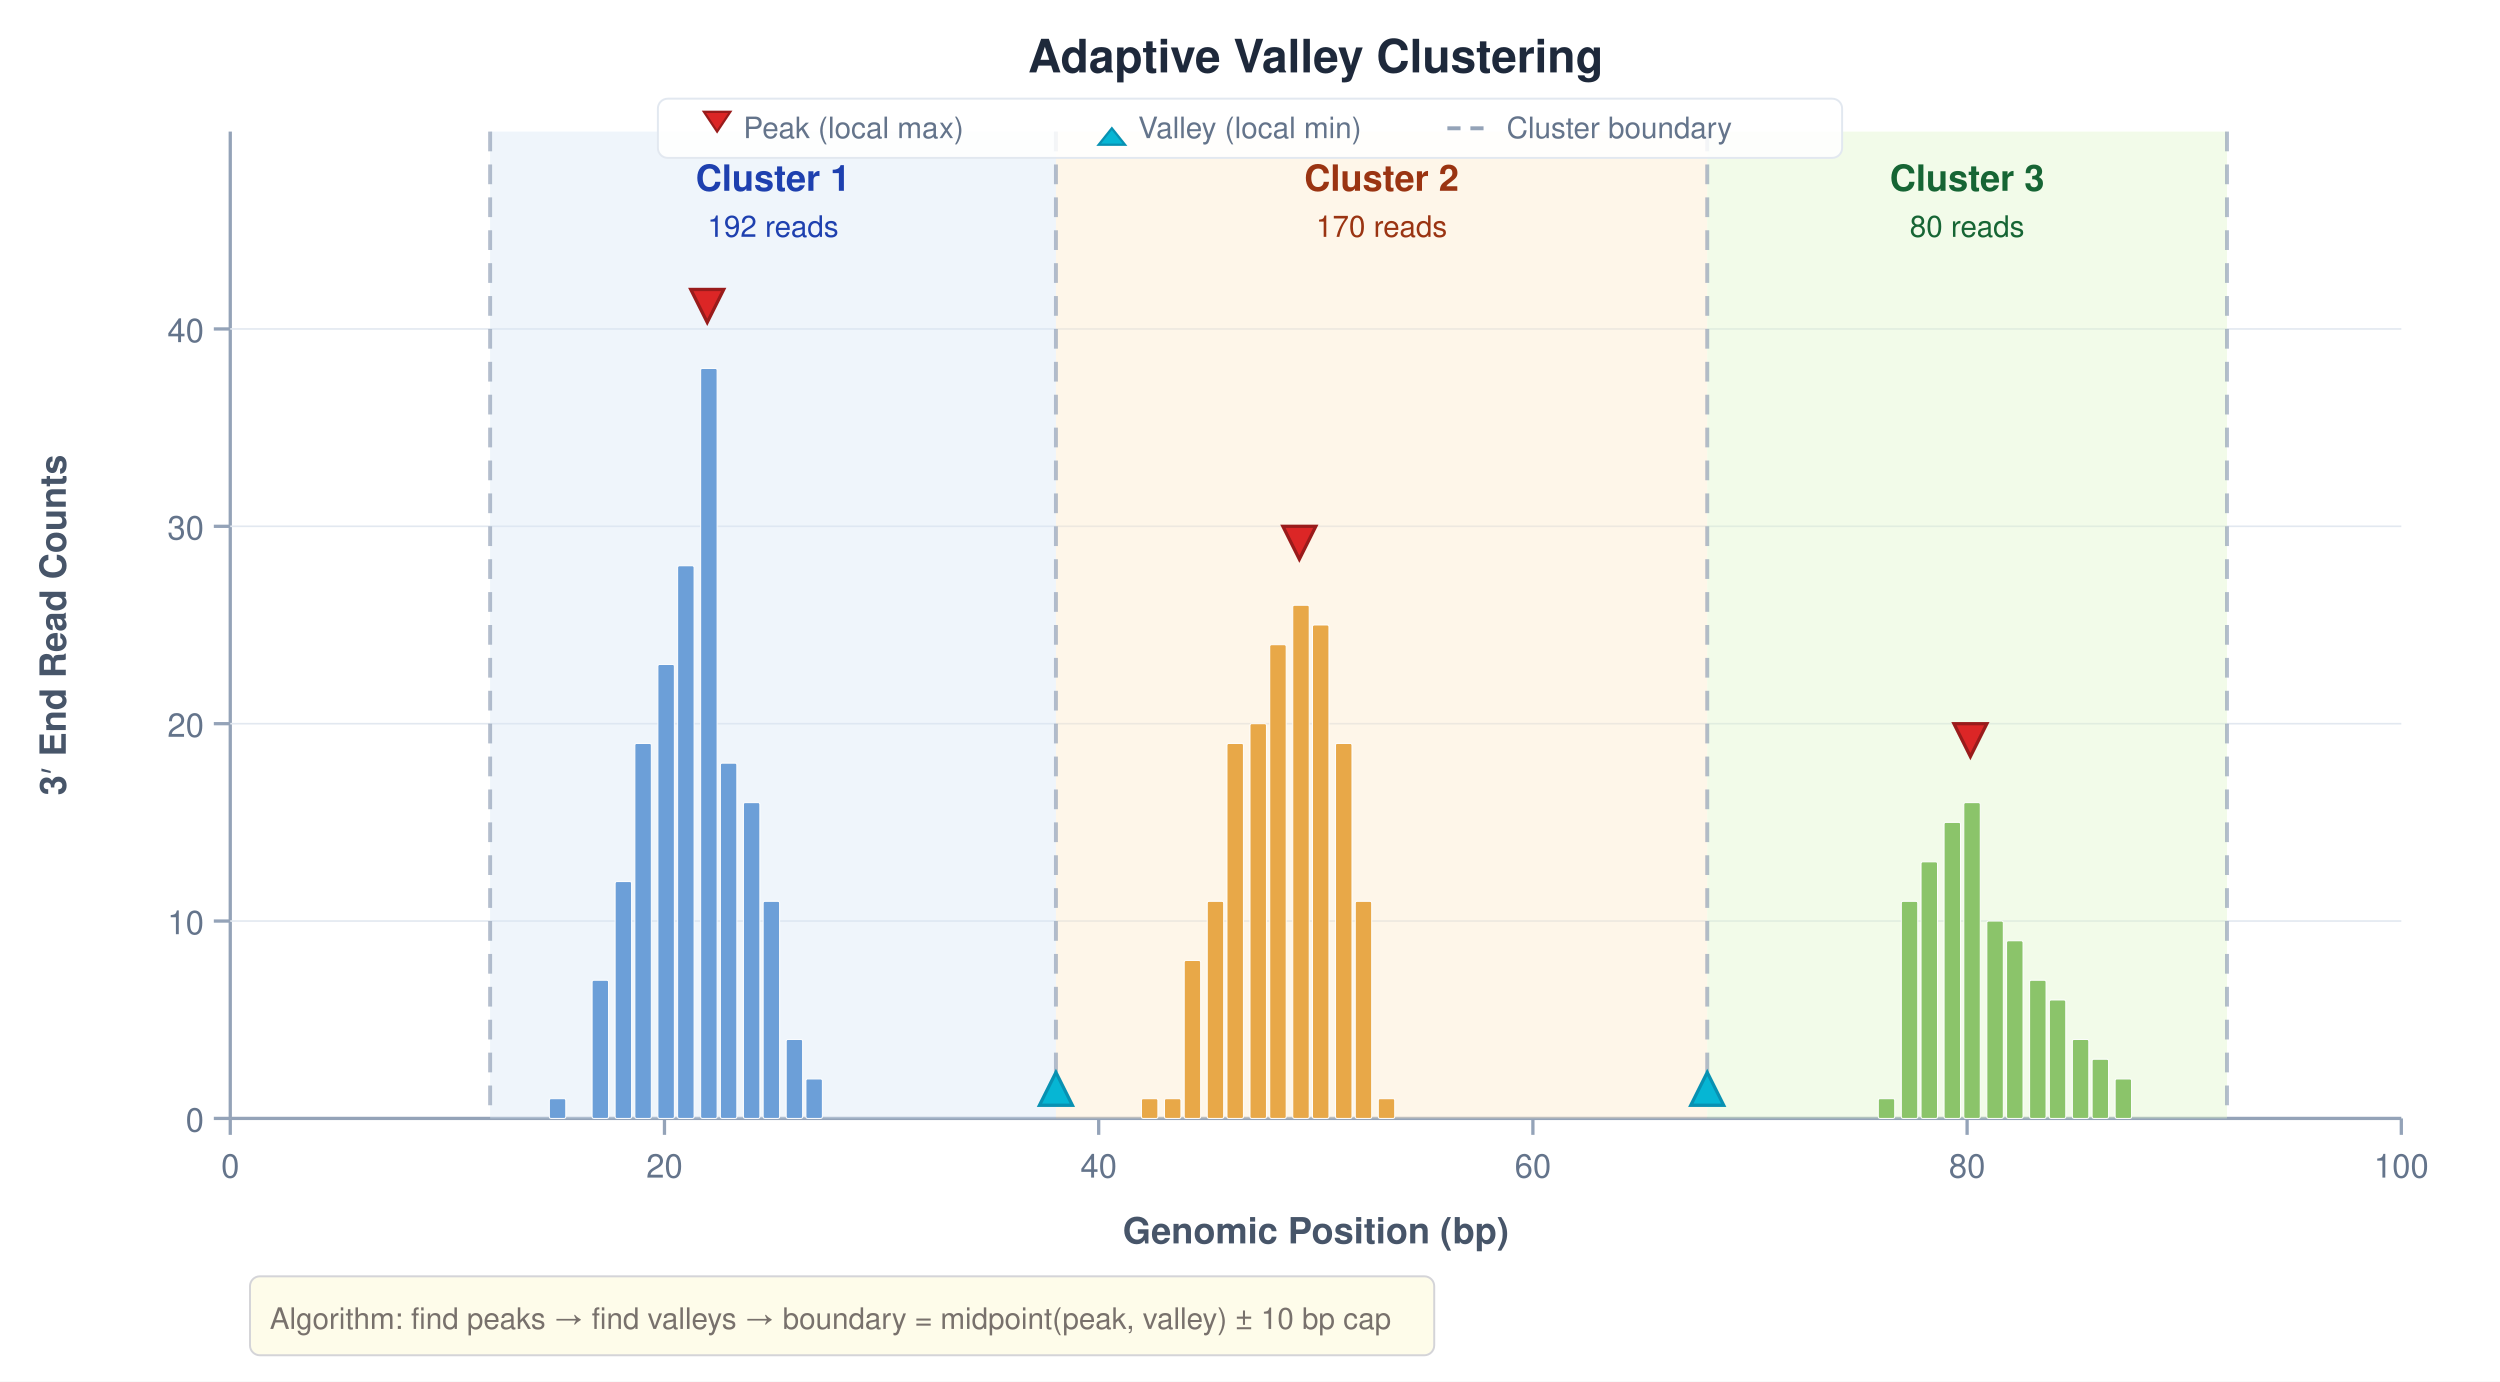
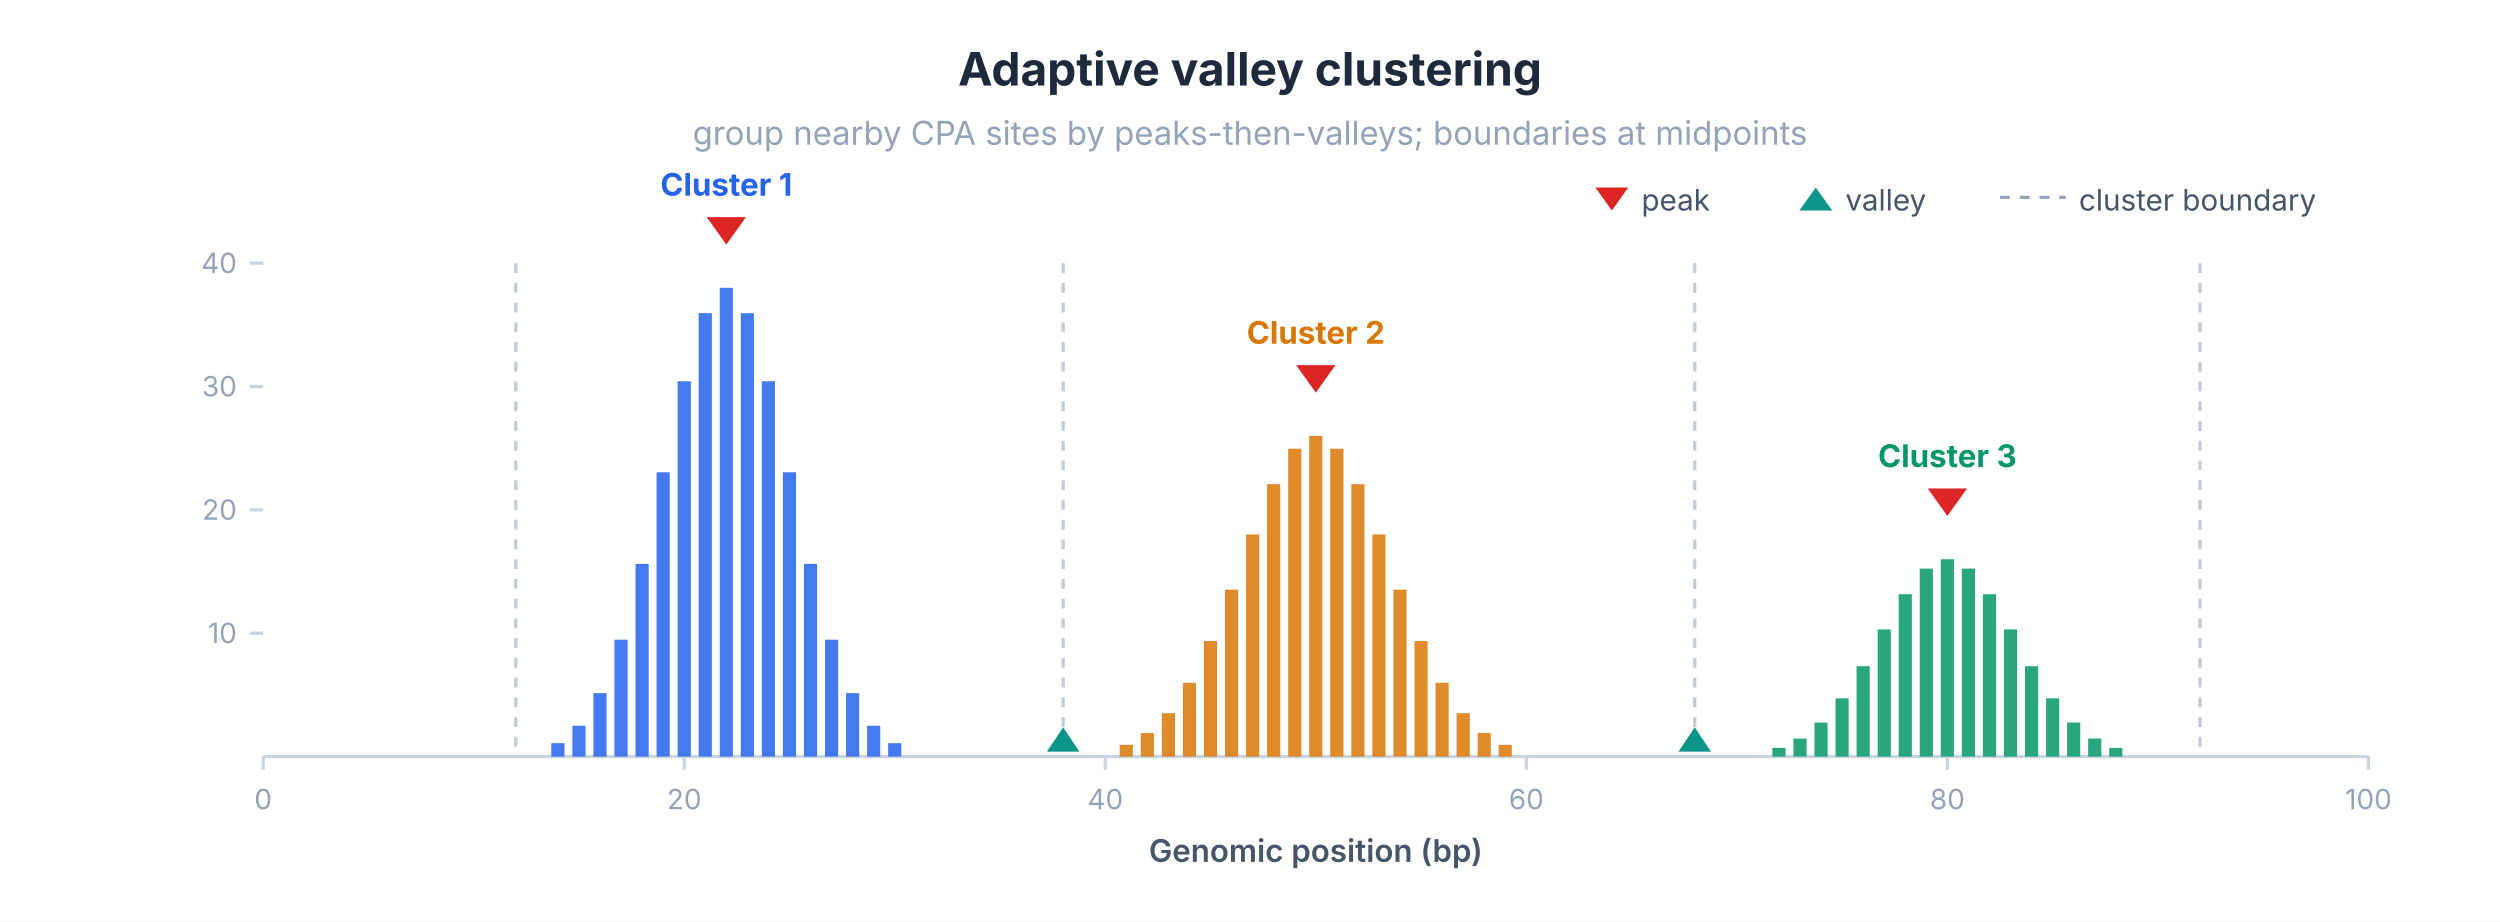
- <svg xmlns="http://www.w3.org/2000/svg" width="760" height="420" viewBox="0 0 760 420">
-   <rect fill="#ffffff" width="760" height="420" />
-   <g font-family="Helvetica Neue, Helvetica, Arial, sans-serif">
-     <text fill="#1e293b" font-size="14" font-weight="bold" text-anchor="middle" x="400" y="22">Adaptive Valley Clustering</text>
-     <line x1="70" y1="40" x2="70" y2="340" stroke="#94a3b8" stroke-width="1" />
-     <line x1="65" y1="340" x2="70" y2="340" stroke="#94a3b8" stroke-width="1" />
-     <text fill="#64748b" font-size="10" text-anchor="end" x="62" y="344">0</text>
-     <line x1="65" y1="280" x2="70" y2="280" stroke="#94a3b8" stroke-width="1" />
-     <text fill="#64748b" font-size="10" text-anchor="end" x="62" y="284">10</text>
-     <line x1="65" y1="220" x2="70" y2="220" stroke="#94a3b8" stroke-width="1" />
-     <text fill="#64748b" font-size="10" text-anchor="end" x="62" y="224">20</text>
-     <line x1="65" y1="160" x2="70" y2="160" stroke="#94a3b8" stroke-width="1" />
-     <text fill="#64748b" font-size="10" text-anchor="end" x="62" y="164">30</text>
-     <line x1="65" y1="100" x2="70" y2="100" stroke="#94a3b8" stroke-width="1" />
-     <text fill="#64748b" font-size="10" text-anchor="end" x="62" y="104">40</text>
-     <line x1="70" y1="280" x2="730" y2="280" stroke="#e2e8f0" stroke-width="0.5" />
-     <line x1="70" y1="220" x2="730" y2="220" stroke="#e2e8f0" stroke-width="0.5" />
-     <line x1="70" y1="160" x2="730" y2="160" stroke="#e2e8f0" stroke-width="0.5" />
-     <line x1="70" y1="100" x2="730" y2="100" stroke="#e2e8f0" stroke-width="0.5" />
-     <text fill="#475569" font-size="11" font-weight="600" text-anchor="middle" x="20" y="190" transform="rotate(-90,20,190)">3′ End Read Counts</text>
-     <line x1="70" y1="340" x2="730" y2="340" stroke="#94a3b8" stroke-width="1" />
-     <line x1="70" y1="340" x2="70" y2="345" stroke="#94a3b8" stroke-width="1" />
-     <text fill="#64748b" font-size="10" text-anchor="middle" x="70" y="358">0</text>
-     <line x1="202" y1="340" x2="202" y2="345" stroke="#94a3b8" stroke-width="1" />
-     <text fill="#64748b" font-size="10" text-anchor="middle" x="202" y="358">20</text>
-     <line x1="334" y1="340" x2="334" y2="345" stroke="#94a3b8" stroke-width="1" />
-     <text fill="#64748b" font-size="10" text-anchor="middle" x="334" y="358">40</text>
-     <line x1="466" y1="340" x2="466" y2="345" stroke="#94a3b8" stroke-width="1" />
-     <text fill="#64748b" font-size="10" text-anchor="middle" x="466" y="358">60</text>
-     <line x1="598" y1="340" x2="598" y2="345" stroke="#94a3b8" stroke-width="1" />
-     <text fill="#64748b" font-size="10" text-anchor="middle" x="598" y="358">80</text>
-     <line x1="730" y1="340" x2="730" y2="345" stroke="#94a3b8" stroke-width="1" />
-     <text fill="#64748b" font-size="10" text-anchor="middle" x="730" y="358">100</text>
-     <text fill="#475569" font-size="11" font-weight="600" text-anchor="middle" x="400" y="378">Genomic Position (bp)</text>
-     <rect x="149" y="40" width="172" height="300" fill="#d6e6f5" opacity="0.4" />
-     <rect x="321" y="40" width="198" height="300" fill="#fde8c8" opacity="0.4" />
-     <rect x="519" y="40" width="158" height="300" fill="#dff5c8" opacity="0.4" />
-     <line x1="149" y1="40" x2="149" y2="340" stroke="#94a3b8" stroke-width="1.2" stroke-dasharray="6,4" opacity="0.7" />
-     <line x1="321" y1="40" x2="321" y2="340" stroke="#94a3b8" stroke-width="1.2" stroke-dasharray="6,4" opacity="0.7" />
-     <line x1="519" y1="40" x2="519" y2="340" stroke="#94a3b8" stroke-width="1.2" stroke-dasharray="6,4" opacity="0.7" />
-     <line x1="677" y1="40" x2="677" y2="340" stroke="#94a3b8" stroke-width="1.2" stroke-dasharray="6,4" opacity="0.7" />
-     <rect x="167" y="334" width="5" height="6" fill="#6c9fd8" stroke="#fff" stroke-width="0.3" rx="0.5" />
-     <rect x="180" y="298" width="5" height="42" fill="#6c9fd8" stroke="#fff" stroke-width="0.3" rx="0.5" />
-     <rect x="187" y="268" width="5" height="72" fill="#6c9fd8" stroke="#fff" stroke-width="0.3" rx="0.5" />
-     <rect x="193" y="226" width="5" height="114" fill="#6c9fd8" stroke="#fff" stroke-width="0.3" rx="0.5" />
-     <rect x="200" y="202" width="5" height="138" fill="#6c9fd8" stroke="#fff" stroke-width="0.3" rx="0.5" />
-     <rect x="206" y="172" width="5" height="168" fill="#6c9fd8" stroke="#fff" stroke-width="0.3" rx="0.5" />
-     <rect x="213" y="112" width="5" height="228" fill="#6c9fd8" stroke="#fff" stroke-width="0.3" rx="0.5" />
-     <rect x="219" y="232" width="5" height="108" fill="#6c9fd8" stroke="#fff" stroke-width="0.3" rx="0.5" />
-     <rect x="226" y="244" width="5" height="96" fill="#6c9fd8" stroke="#fff" stroke-width="0.3" rx="0.5" />
-     <rect x="232" y="274" width="5" height="66" fill="#6c9fd8" stroke="#fff" stroke-width="0.3" rx="0.5" />
-     <rect x="239" y="316" width="5" height="24" fill="#6c9fd8" stroke="#fff" stroke-width="0.3" rx="0.5" />
-     <rect x="245" y="328" width="5" height="12" fill="#6c9fd8" stroke="#fff" stroke-width="0.3" rx="0.5" />
-     <rect x="347" y="334" width="5" height="6" fill="#e8a848" stroke="#fff" stroke-width="0.3" rx="0.5" />
-     <rect x="354" y="334" width="5" height="6" fill="#e8a848" stroke="#fff" stroke-width="0.3" rx="0.5" />
-     <rect x="360" y="292" width="5" height="48" fill="#e8a848" stroke="#fff" stroke-width="0.3" rx="0.5" />
-     <rect x="367" y="274" width="5" height="66" fill="#e8a848" stroke="#fff" stroke-width="0.3" rx="0.5" />
-     <rect x="373" y="226" width="5" height="114" fill="#e8a848" stroke="#fff" stroke-width="0.3" rx="0.5" />
-     <rect x="380" y="220" width="5" height="120" fill="#e8a848" stroke="#fff" stroke-width="0.3" rx="0.5" />
-     <rect x="386" y="196" width="5" height="144" fill="#e8a848" stroke="#fff" stroke-width="0.3" rx="0.5" />
-     <rect x="393" y="184" width="5" height="156" fill="#e8a848" stroke="#fff" stroke-width="0.3" rx="0.5" />
-     <rect x="399" y="190" width="5" height="150" fill="#e8a848" stroke="#fff" stroke-width="0.3" rx="0.5" />
-     <rect x="406" y="226" width="5" height="114" fill="#e8a848" stroke="#fff" stroke-width="0.3" rx="0.5" />
-     <rect x="412" y="274" width="5" height="66" fill="#e8a848" stroke="#fff" stroke-width="0.3" rx="0.5" />
-     <rect x="419" y="334" width="5" height="6" fill="#e8a848" stroke="#fff" stroke-width="0.3" rx="0.5" />
-     <rect x="571" y="334" width="5" height="6" fill="#8bc46a" stroke="#fff" stroke-width="0.3" rx="0.5" />
-     <rect x="578" y="274" width="5" height="66" fill="#8bc46a" stroke="#fff" stroke-width="0.3" rx="0.5" />
-     <rect x="584" y="262" width="5" height="78" fill="#8bc46a" stroke="#fff" stroke-width="0.3" rx="0.5" />
-     <rect x="591" y="250" width="5" height="90" fill="#8bc46a" stroke="#fff" stroke-width="0.3" rx="0.5" />
-     <rect x="597" y="244" width="5" height="96" fill="#8bc46a" stroke="#fff" stroke-width="0.3" rx="0.5" />
-     <rect x="604" y="280" width="5" height="60" fill="#8bc46a" stroke="#fff" stroke-width="0.3" rx="0.5" />
-     <rect x="610" y="286" width="5" height="54" fill="#8bc46a" stroke="#fff" stroke-width="0.3" rx="0.5" />
-     <rect x="617" y="298" width="5" height="42" fill="#8bc46a" stroke="#fff" stroke-width="0.3" rx="0.5" />
-     <rect x="623" y="304" width="5" height="36" fill="#8bc46a" stroke="#fff" stroke-width="0.3" rx="0.5" />
-     <rect x="630" y="316" width="5" height="24" fill="#8bc46a" stroke="#fff" stroke-width="0.3" rx="0.5" />
-     <rect x="636" y="322" width="5" height="18" fill="#8bc46a" stroke="#fff" stroke-width="0.3" rx="0.5" />
-     <rect x="643" y="328" width="5" height="12" fill="#8bc46a" stroke="#fff" stroke-width="0.3" rx="0.5" />
-     <polygon points="215,98 210,88 220,88" fill="#dc2626" stroke="#991b1b" stroke-width="1" />
-     <polygon points="395,170 390,160 400,160" fill="#dc2626" stroke="#991b1b" stroke-width="1" />
-     <polygon points="599,230 594,220 604,220" fill="#dc2626" stroke="#991b1b" stroke-width="1" />
-     <polygon points="321,326 316,336 326,336" fill="#06b6d4" stroke="#0891b2" stroke-width="1" />
-     <polygon points="519,326 514,336 524,336" fill="#06b6d4" stroke="#0891b2" stroke-width="1" />
-     <text fill="#1e40af" font-size="11" font-weight="bold" text-anchor="middle" x="235" y="58">Cluster 1</text>
-     <text fill="#1e40af" font-size="9" text-anchor="middle" x="235" y="72">192 reads</text>
-     <text fill="#9a3412" font-size="11" font-weight="bold" text-anchor="middle" x="420" y="58">Cluster 2</text>
-     <text fill="#9a3412" font-size="9" text-anchor="middle" x="420" y="72">170 reads</text>
-     <text fill="#166534" font-size="11" font-weight="bold" text-anchor="middle" x="598" y="58">Cluster 3</text>
-     <text fill="#166534" font-size="9" text-anchor="middle" x="598" y="72">80 reads</text>
-     <rect x="200" y="30" width="360" height="18" rx="3" fill="#ffffff" fill-opacity="0.85" stroke="#e2e8f0" stroke-width="0.6" />
-     <polygon points="218,40 214,34 222,34" fill="#dc2626" stroke="#991b1b" stroke-width="0.7" />
-     <text fill="#64748b" font-size="9" x="226" y="42">Peak (local max)</text>
-     <polygon points="338,39 334,44 342,44" fill="#06b6d4" stroke="#0891b2" stroke-width="0.7" />
-     <text fill="#64748b" font-size="9" x="346" y="42">Valley (local min)</text>
-     <line x1="440" y1="39" x2="454" y2="39" stroke="#94a3b8" stroke-width="1.2" stroke-dasharray="4,3" />
-     <text fill="#64748b" font-size="9" x="458" y="42">Cluster boundary</text>
-     <rect x="76" y="388" width="360" height="24" rx="3" fill="#fefce8" fill-opacity="0.9" stroke="#d4d4d8" stroke-width="0.6" />
-     <text fill="#78716c" font-size="9" x="82" y="404">Algorithm: find peaks → find valleys → boundary = midpoint(peak, valley) ± 10 bp cap</text>
+ <svg xmlns="http://www.w3.org/2000/svg" width="760" height="280" viewBox="0 0 760 280">
+   <rect fill="#ffffff" width="760" height="280" />
+   <g font-family="Inter, Helvetica Neue, Helvetica, Arial, sans-serif">
+     <text fill="#1e293b" font-size="14" font-weight="700" text-anchor="middle" x="380.0" y="26">Adaptive valley clustering</text>
+     <text fill="#94a3b8" font-size="10" font-weight="400" text-anchor="middle" x="380.0" y="44">group nearby CPA sites by peaks-then-valleys; boundaries at midpoints</text>
+     <line x1="80" x2="720" y1="230" y2="230" stroke="#cbd5e1" stroke-width="1" />
+     <line x1="80.0" x2="80.0" y1="230" y2="234" stroke="#cbd5e1" stroke-width="1" />
+     <text fill="#94a3b8" font-size="8.5" font-weight="400" text-anchor="middle" x="80.0" y="246">0</text>
+     <line x1="208.0" x2="208.0" y1="230" y2="234" stroke="#cbd5e1" stroke-width="1" />
+     <text fill="#94a3b8" font-size="8.5" font-weight="400" text-anchor="middle" x="208.0" y="246">20</text>
+     <line x1="336.0" x2="336.0" y1="230" y2="234" stroke="#cbd5e1" stroke-width="1" />
+     <text fill="#94a3b8" font-size="8.5" font-weight="400" text-anchor="middle" x="336.0" y="246">40</text>
+     <line x1="464.0" x2="464.0" y1="230" y2="234" stroke="#cbd5e1" stroke-width="1" />
+     <text fill="#94a3b8" font-size="8.5" font-weight="400" text-anchor="middle" x="464.0" y="246">60</text>
+     <line x1="592.0" x2="592.0" y1="230" y2="234" stroke="#cbd5e1" stroke-width="1" />
+     <text fill="#94a3b8" font-size="8.5" font-weight="400" text-anchor="middle" x="592.0" y="246">80</text>
+     <line x1="720.0" x2="720.0" y1="230" y2="234" stroke="#cbd5e1" stroke-width="1" />
+     <text fill="#94a3b8" font-size="8.5" font-weight="400" text-anchor="middle" x="720.0" y="246">100</text>
+     <text fill="#475569" font-size="9.5" font-weight="600" text-anchor="middle" x="400.0" y="262">Genomic position (bp)</text>
+     <line x1="76" x2="80" y1="192.5" y2="192.5" stroke="#cbd5e1" stroke-width="1" />
+     <text fill="#94a3b8" font-size="8.5" font-weight="400" text-anchor="end" x="72" y="195.5">10</text>
+     <line x1="76" x2="80" y1="155.0" y2="155.0" stroke="#cbd5e1" stroke-width="1" />
+     <text fill="#94a3b8" font-size="8.5" font-weight="400" text-anchor="end" x="72" y="158.0">20</text>
+     <line x1="76" x2="80" y1="117.5" y2="117.5" stroke="#cbd5e1" stroke-width="1" />
+     <text fill="#94a3b8" font-size="8.5" font-weight="400" text-anchor="end" x="72" y="120.5">30</text>
+     <line x1="76" x2="80" y1="80.0" y2="80.0" stroke="#cbd5e1" stroke-width="1" />
+     <text fill="#94a3b8" font-size="8.5" font-weight="400" text-anchor="end" x="72" y="83.0">40</text>
+     <line x1="156.8" x2="156.8" y1="80" y2="230" stroke="#94a3b8" stroke-width="1" stroke-dasharray="3,3" opacity="0.55" />
+     <line x1="323.2" x2="323.2" y1="80" y2="230" stroke="#94a3b8" stroke-width="1" stroke-dasharray="3,3" opacity="0.55" />
+     <line x1="515.2" x2="515.2" y1="80" y2="230" stroke="#94a3b8" stroke-width="1" stroke-dasharray="3,3" opacity="0.55" />
+     <line x1="668.8" x2="668.8" y1="80" y2="230" stroke="#94a3b8" stroke-width="1" stroke-dasharray="3,3" opacity="0.55" />
+     <rect x="167.6" y="225.929" width="4" height="4.071" fill="#2563eb" opacity="0.85" />
+     <rect x="174.0" y="220.634" width="4" height="9.366" fill="#2563eb" opacity="0.85" />
+     <rect x="180.4" y="210.715" width="4" height="19.285" fill="#2563eb" opacity="0.85" />
+     <rect x="186.8" y="194.467" width="4" height="35.533" fill="#2563eb" opacity="0.85" />
+     <rect x="193.2" y="171.416" width="4" height="58.584" fill="#2563eb" opacity="0.85" />
+     <rect x="199.6" y="143.569" width="4" height="86.431" fill="#2563eb" opacity="0.85" />
+     <rect x="206.0" y="115.895" width="4" height="114.105" fill="#2563eb" opacity="0.85" />
+     <rect x="212.4" y="95.201" width="4" height="134.799" fill="#2563eb" opacity="0.85" />
+     <rect x="218.8" y="87.5" width="4" height="142.5" fill="#2563eb" opacity="0.85" />
+     <rect x="225.2" y="95.201" width="4" height="134.799" fill="#2563eb" opacity="0.85" />
+     <rect x="231.6" y="115.895" width="4" height="114.105" fill="#2563eb" opacity="0.85" />
+     <rect x="238.0" y="143.569" width="4" height="86.431" fill="#2563eb" opacity="0.85" />
+     <rect x="244.4" y="171.416" width="4" height="58.584" fill="#2563eb" opacity="0.85" />
+     <rect x="250.8" y="194.467" width="4" height="35.533" fill="#2563eb" opacity="0.85" />
+     <rect x="257.2" y="210.715" width="4" height="19.285" fill="#2563eb" opacity="0.85" />
+     <rect x="263.6" y="220.634" width="4" height="9.366" fill="#2563eb" opacity="0.85" />
+     <rect x="270.0" y="225.929" width="4" height="4.071" fill="#2563eb" opacity="0.85" />
+     <rect x="340.4" y="226.426" width="4" height="3.574" fill="#d97706" opacity="0.85" />
+     <rect x="346.8" y="222.846" width="4" height="7.154" fill="#d97706" opacity="0.85" />
+     <rect x="353.2" y="216.805" width="4" height="13.195" fill="#d97706" opacity="0.85" />
+     <rect x="359.6" y="207.569" width="4" height="22.431" fill="#d97706" opacity="0.85" />
+     <rect x="366.0" y="194.856" width="4" height="35.144" fill="#d97706" opacity="0.85" />
+     <rect x="372.4" y="179.256" width="4" height="50.744" fill="#d97706" opacity="0.85" />
+     <rect x="378.8" y="162.474" width="4" height="67.526" fill="#d97706" opacity="0.85" />
+     <rect x="385.2" y="147.187" width="4" height="82.813" fill="#d97706" opacity="0.85" />
+     <rect x="391.6" y="136.399" width="4" height="93.601" fill="#d97706" opacity="0.85" />
+     <rect x="398.0" y="132.5" width="4" height="97.5" fill="#d97706" opacity="0.85" />
+     <rect x="404.4" y="136.399" width="4" height="93.601" fill="#d97706" opacity="0.85" />
+     <rect x="410.8" y="147.187" width="4" height="82.813" fill="#d97706" opacity="0.85" />
+     <rect x="417.2" y="162.474" width="4" height="67.526" fill="#d97706" opacity="0.85" />
+     <rect x="423.6" y="179.256" width="4" height="50.744" fill="#d97706" opacity="0.85" />
+     <rect x="430.0" y="194.856" width="4" height="35.144" fill="#d97706" opacity="0.85" />
+     <rect x="436.4" y="207.569" width="4" height="22.431" fill="#d97706" opacity="0.85" />
+     <rect x="442.8" y="216.805" width="4" height="13.195" fill="#d97706" opacity="0.85" />
+     <rect x="449.2" y="222.846" width="4" height="7.154" fill="#d97706" opacity="0.85" />
+     <rect x="455.6" y="226.426" width="4" height="3.574" fill="#d97706" opacity="0.85" />
+     <rect x="538.8" y="227.364" width="4" height="2.636" fill="#059669" opacity="0.85" />
+     <rect x="545.2" y="224.516" width="4" height="5.484" fill="#059669" opacity="0.85" />
+     <rect x="551.6" y="219.655" width="4" height="10.345" fill="#059669" opacity="0.85" />
+     <rect x="558.0" y="212.299" width="4" height="17.701" fill="#059669" opacity="0.85" />
+     <rect x="564.4" y="202.53" width="4" height="27.47" fill="#059669" opacity="0.85" />
+     <rect x="570.8" y="191.337" width="4" height="38.663" fill="#059669" opacity="0.85" />
+     <rect x="577.2" y="180.645" width="4" height="49.355" fill="#059669" opacity="0.85" />
+     <rect x="583.6" y="172.859" width="4" height="57.141" fill="#059669" opacity="0.85" />
+     <rect x="590.0" y="170.0" width="4" height="60.0" fill="#059669" opacity="0.85" />
+     <rect x="596.4" y="172.859" width="4" height="57.141" fill="#059669" opacity="0.85" />
+     <rect x="602.8" y="180.645" width="4" height="49.355" fill="#059669" opacity="0.85" />
+     <rect x="609.2" y="191.337" width="4" height="38.663" fill="#059669" opacity="0.85" />
+     <rect x="615.6" y="202.53" width="4" height="27.47" fill="#059669" opacity="0.85" />
+     <rect x="622.0" y="212.299" width="4" height="17.701" fill="#059669" opacity="0.85" />
+     <rect x="628.4" y="219.655" width="4" height="10.345" fill="#059669" opacity="0.85" />
+     <rect x="634.8" y="224.516" width="4" height="5.484" fill="#059669" opacity="0.85" />
+     <rect x="641.2" y="227.364" width="4" height="2.636" fill="#059669" opacity="0.85" />
+     <polygon points="215.8,66.5 225.8,66.5 220.8,73.5" fill="#dc2626" stroke="#dc2626" />
+     <text fill="#2563eb" font-size="9.5" font-weight="700" text-anchor="middle" x="220.8" y="59.5">Cluster 1</text>
+     <polygon points="395.0,111.5 405.0,111.5 400.0,118.5" fill="#dc2626" stroke="#dc2626" />
+     <text fill="#d97706" font-size="9.5" font-weight="700" text-anchor="middle" x="400.0" y="104.5">Cluster 2</text>
+     <polygon points="587.0,149.0 597.0,149.0 592.0,156.0" fill="#dc2626" stroke="#dc2626" />
+     <text fill="#059669" font-size="9.5" font-weight="700" text-anchor="middle" x="592.0" y="142.0">Cluster 3</text>
+     <polygon points="319.2,228 327.2,228 323.2,222" fill="#0d9488" stroke="#0d9488" />
+     <polygon points="511.2,228 519.2,228 515.2,222" fill="#0d9488" stroke="#0d9488" />
+     <polygon points="485,57 495,57 490,64" fill="#dc2626" />
+     <text fill="#475569" font-size="9" font-weight="400" text-anchor="start" x="499" y="64">peak</text>
+     <polygon points="547,64 557,64 552,57" fill="#0d9488" />
+     <text fill="#475569" font-size="9" font-weight="400" text-anchor="start" x="561" y="64">valley</text>
+     <line x1="608" x2="628" y1="60" y2="60" stroke="#94a3b8" stroke-dasharray="3,3" />
+     <text fill="#475569" font-size="9" font-weight="400" text-anchor="start" x="632" y="64">cluster boundary</text>
  </g>
</svg>
